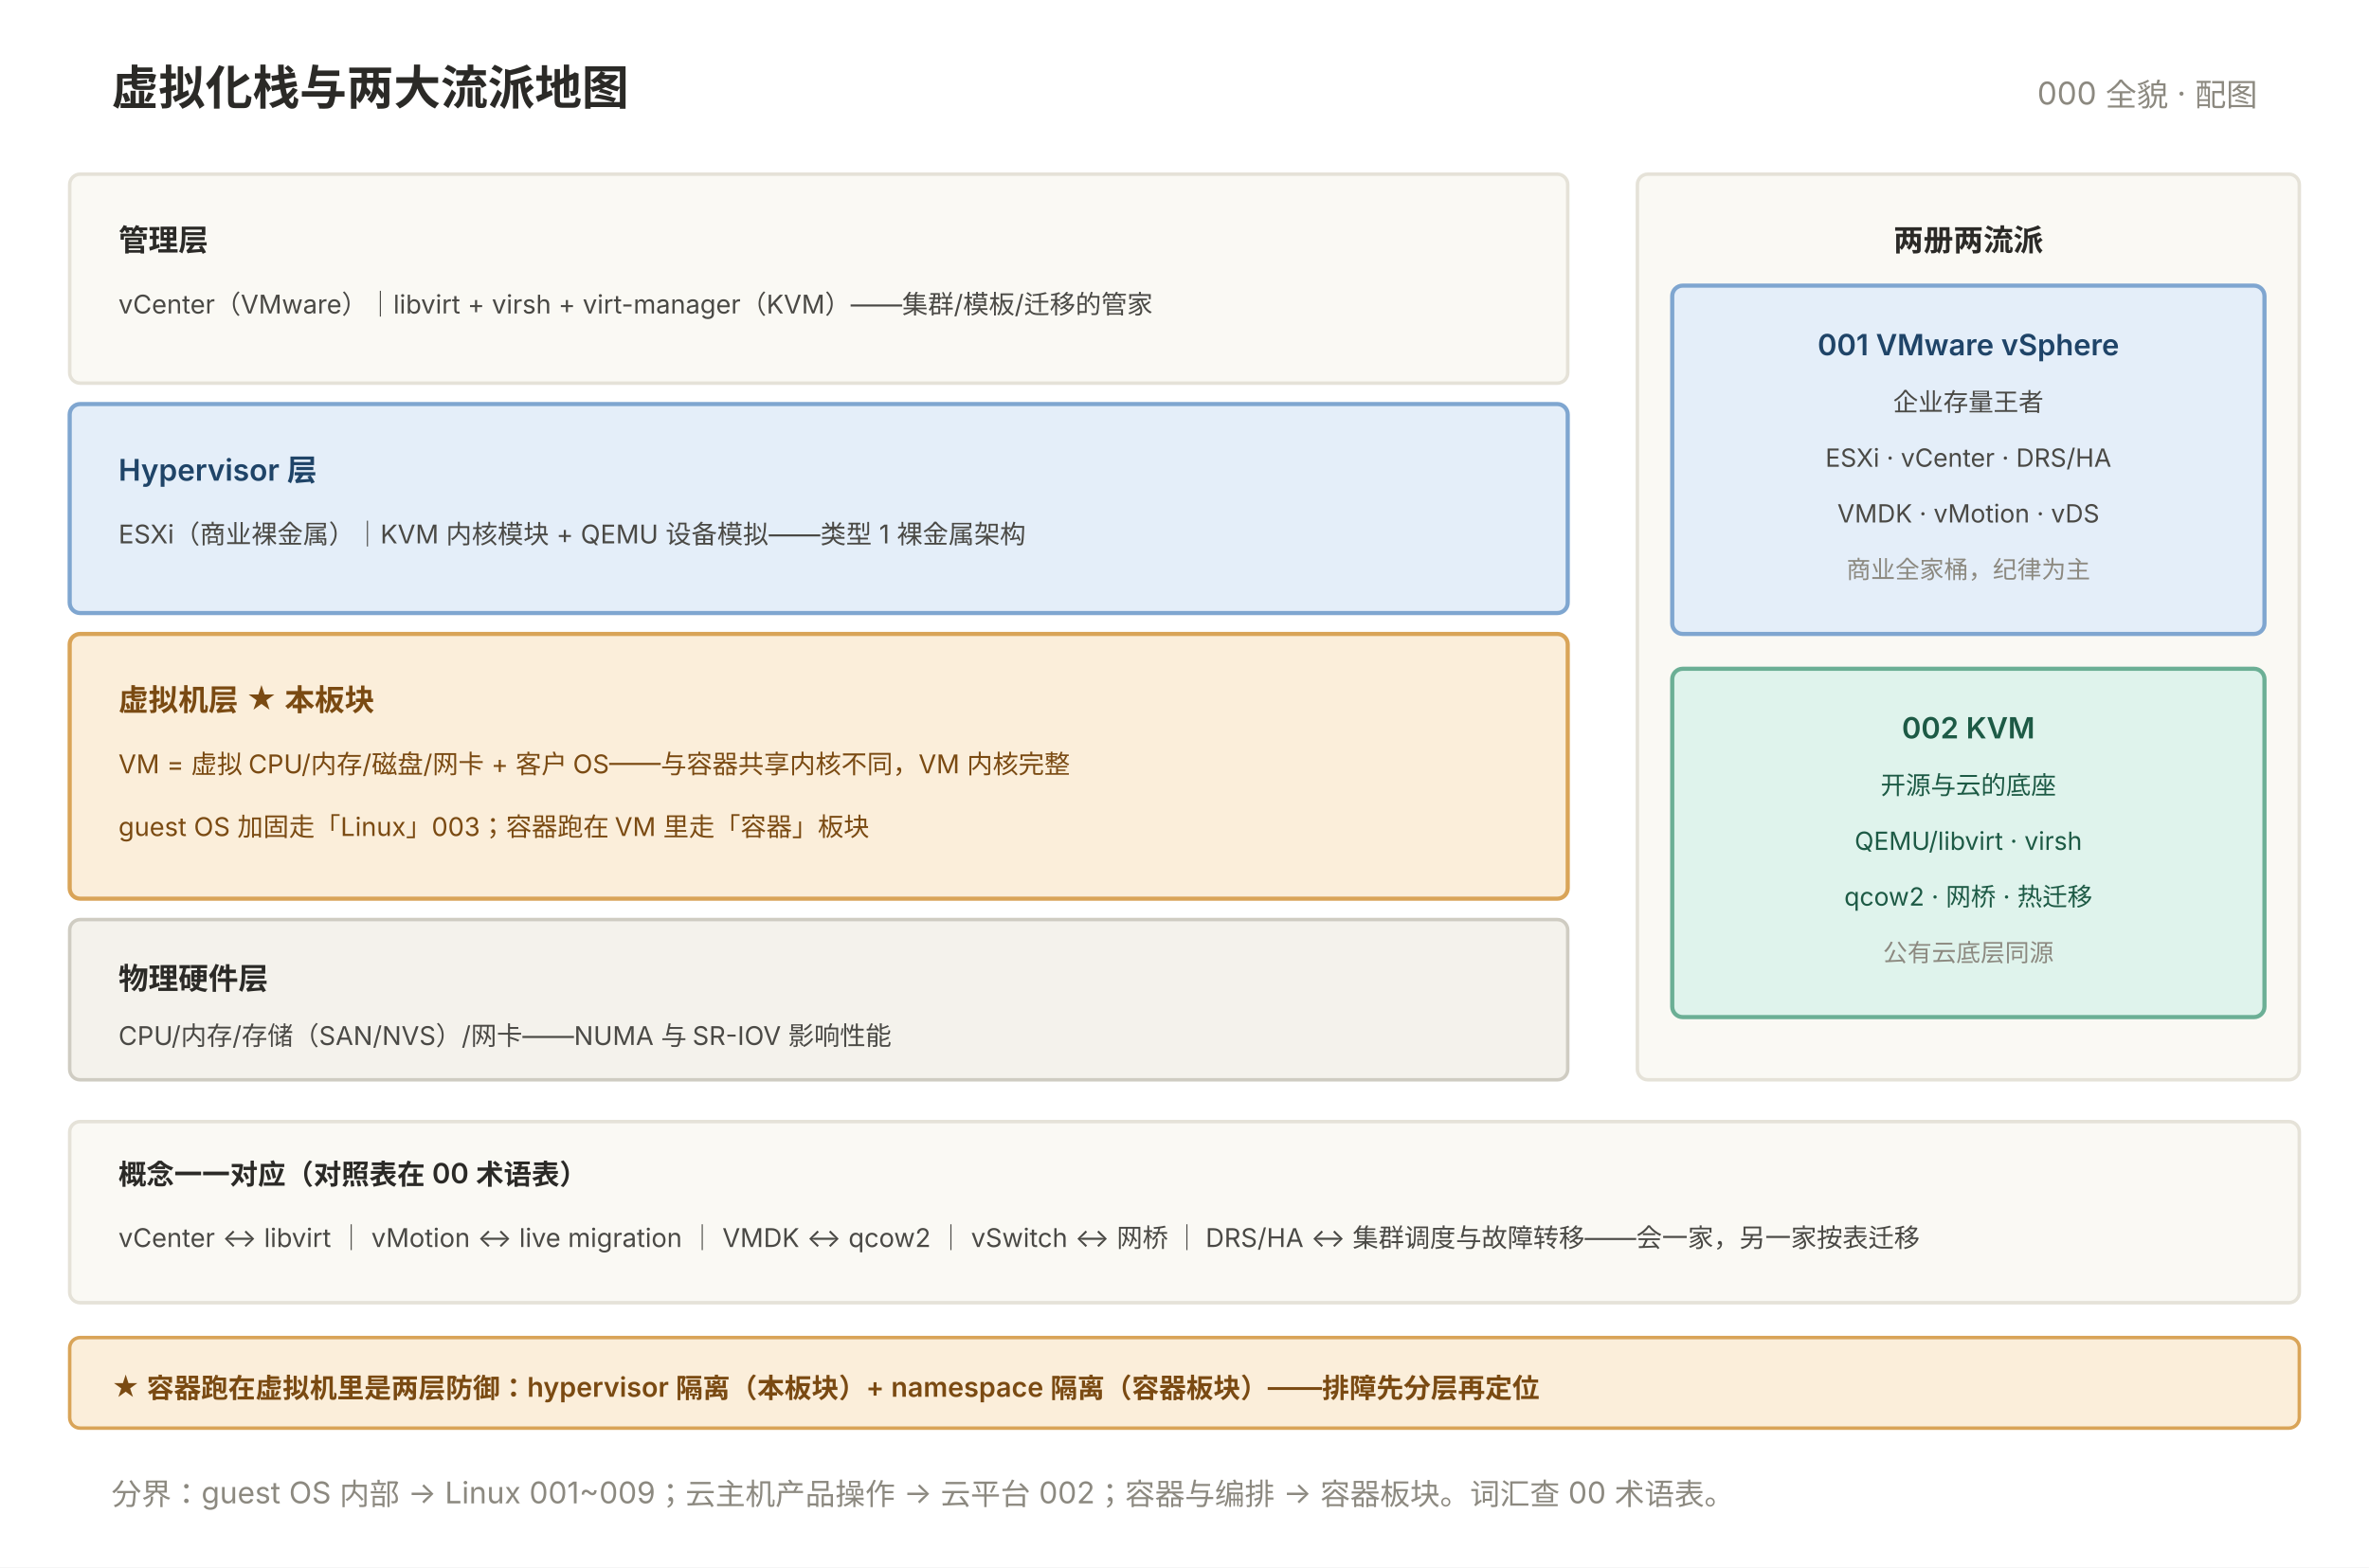
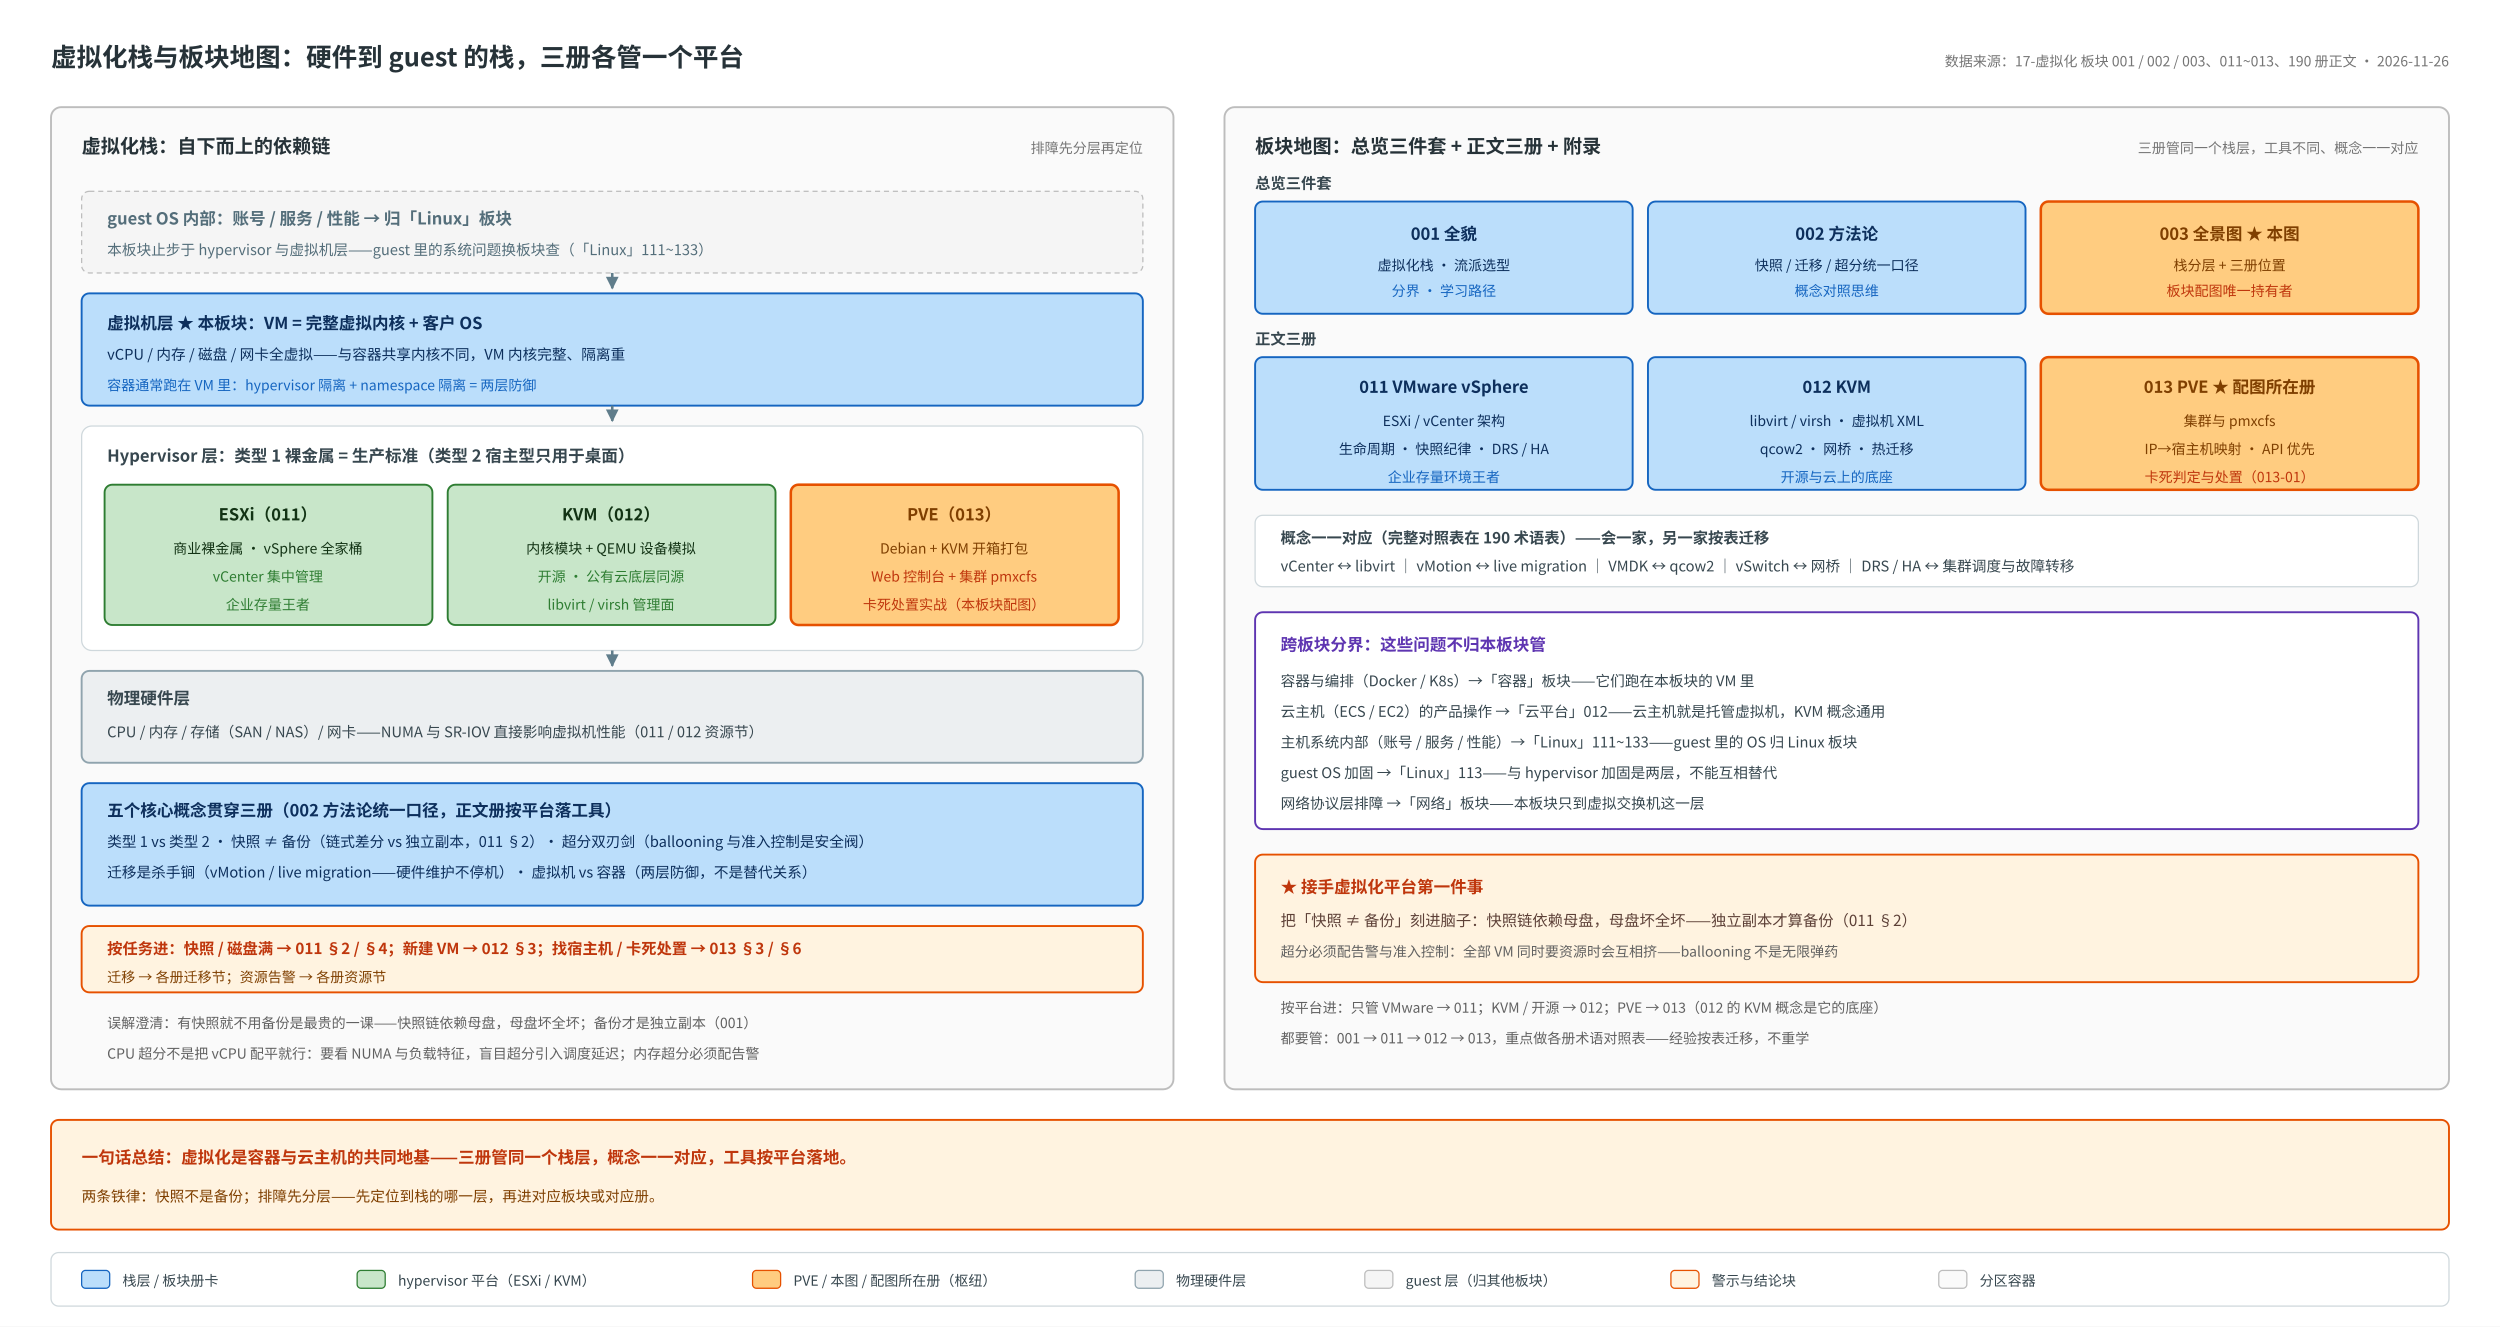
- <svg xmlns="http://www.w3.org/2000/svg" viewBox="0 0 1200 794.12" width="1200" height="794.12" font-family="-apple-system, 'Segoe UI', 'Microsoft YaHei', 'PingFang SC', sans-serif">
-   <g transform="scale(1.764706)">
-     <rect width="680" height="450" fill="#FFFFFF" />
-     <text x="32" y="30" font-size="13.5" font-weight="600" fill="#2B2A27">虚拟化栈与两大流派地图</text>
-     <text x="648" y="30" font-size="9" fill="#8C8980" text-anchor="end">000 全貌 · 配图</text>
-     <rect x="20" y="50" width="430" height="60" rx="3" fill="#FAF9F4" stroke="#E5E2D8" stroke-width="1" />
-     <text x="34" y="72" font-size="8.6" font-weight="600" fill="#2B2A27">管理层</text>
-     <text x="34" y="90" font-size="7.4" fill="#4A4945">vCenter（VMware）｜libvirt + virsh + virt-manager（KVM）——集群/模板/迁移的管家</text>
-     <rect x="20" y="116" width="430" height="60" rx="3" fill="#E4EEF9" stroke="#7FA6D0" stroke-width="1.2" />
-     <text x="34" y="138" font-size="8.6" font-weight="600" fill="#1F4468">Hypervisor 层</text>
-     <text x="34" y="156" font-size="7.4" fill="#4A4945">ESXi（商业裸金属）｜KVM 内核模块 + QEMU 设备模拟——类型 1 裸金属架构</text>
-     <rect x="20" y="182" width="430" height="76" rx="3" fill="#FBEEDA" stroke="#D9A458" stroke-width="1.2" />
-     <text x="34" y="204" font-size="8.6" font-weight="600" fill="#7A4A12">虚拟机层 ★ 本板块</text>
-     <text x="34" y="222" font-size="7.4" fill="#7A4A12">VM = 虚拟 CPU/内存/磁盘/网卡 + 客户 OS——与容器共享内核不同，VM 内核完整</text>
-     <text x="34" y="240" font-size="7.4" fill="#7A4A12">guest OS 加固走「Linux」003；容器跑在 VM 里走「容器」板块</text>
-     <rect x="20" y="264" width="430" height="46" rx="3" fill="#F4F2EC" stroke="#CFCCC2" stroke-width="1" />
-     <text x="34" y="284" font-size="8.6" font-weight="600" fill="#2B2A27">物理硬件层</text>
-     <text x="34" y="300" font-size="7.4" fill="#4A4945">CPU/内存/存储（SAN/NVS）/网卡——NUMA 与 SR-IOV 影响性能</text>
-     <rect x="470" y="50" width="190" height="260" rx="3" fill="#FAF9F4" stroke="#E5E2D8" stroke-width="1" />
-     <text x="565" y="72" font-size="8.6" font-weight="600" fill="#2B2A27" text-anchor="middle">两册两流派</text>
-     <rect x="480" y="82" width="170" height="100" rx="3" fill="#E4EEF9" stroke="#7FA6D0" stroke-width="1.2" />
-     <text x="565" y="102" font-size="8.4" font-weight="600" fill="#1F4468" text-anchor="middle">001 VMware vSphere</text>
-     <text x="565" y="118" font-size="7.2" fill="#4A4945" text-anchor="middle">企业存量王者</text>
-     <text x="565" y="134" font-size="7.2" fill="#4A4945" text-anchor="middle">ESXi · vCenter · DRS/HA</text>
-     <text x="565" y="150" font-size="7.2" fill="#4A4945" text-anchor="middle">VMDK · vMotion · vDS</text>
-     <text x="565" y="166" font-size="7" fill="#8C8980" text-anchor="middle">商业全家桶，纪律为主</text>
-     <rect x="480" y="192" width="170" height="100" rx="3" fill="#DFF3EC" stroke="#6BAF95" stroke-width="1.2" />
-     <text x="565" y="212" font-size="8.4" font-weight="600" fill="#1D5A45" text-anchor="middle">002 KVM</text>
-     <text x="565" y="228" font-size="7.2" fill="#1D5A45" text-anchor="middle">开源与云的底座</text>
-     <text x="565" y="244" font-size="7.2" fill="#1D5A45" text-anchor="middle">QEMU/libvirt · virsh</text>
-     <text x="565" y="260" font-size="7.2" fill="#1D5A45" text-anchor="middle">qcow2 · 网桥 · 热迁移</text>
-     <text x="565" y="276" font-size="7" fill="#8C8980" text-anchor="middle">公有云底层同源</text>
-     <rect x="20" y="322" width="640" height="52" rx="3" fill="#FAF9F4" stroke="#E5E2D8" stroke-width="1" />
-     <text x="34" y="340" font-size="8" font-weight="600" fill="#2B2A27">概念一一对应（对照表在 00 术语表）</text>
-     <text x="34" y="358" font-size="7.4" fill="#4A4945">vCenter ↔ libvirt ｜ vMotion ↔ live migration ｜ VMDK ↔ qcow2 ｜ vSwitch ↔ 网桥 ｜ DRS/HA ↔ 集群调度与故障转移——会一家，另一家按表迁移</text>
-     <rect x="20" y="384" width="640" height="26" rx="3" fill="#FBEEDA" stroke="#D9A458" stroke-width="1" />
-     <text x="32" y="401" font-size="7.8" font-weight="600" fill="#7A4A12">★ 容器跑在虚拟机里是两层防御：hypervisor 隔离（本板块）+ namespace 隔离（容器板块）——排障先分层再定位</text>
-     <text x="32" y="432" font-size="8.6" fill="#8C8980">分界：guest OS 内部 → Linux 001~009；云主机产品操作 → 云平台 002；容器与编排 → 容器板块。词汇查 00 术语表。</text>
-   </g>
+ <svg xmlns="http://www.w3.org/2000/svg" viewBox="0 0 1960 1040" font-family="'Microsoft YaHei','PingFang SC','Noto Sans CJK SC',sans-serif">
+   <defs>
+     <marker id="axGray" viewBox="0 0 10 10" refX="9" refY="5" markerWidth="10" markerHeight="10" markerUnits="userSpaceOnUse" orient="auto-start-reverse">
+       <path d="M 0 0 L 10 5 L 0 10 z" fill="#607d8b" />
+     </marker>
+   </defs>
+   <rect x="0" y="0" width="1960" height="1040" fill="#ffffff" />
+   <text x="40" y="52" font-size="20" font-weight="bold" fill="#263238">虚拟化栈与板块地图：硬件到 guest 的栈，三册各管一个平台</text>
+   <text x="1920" y="52" font-size="11" fill="#757575" text-anchor="end">数据来源：17-虚拟化 板块 001 / 002 / 003、011~013、190 册正文 · 2026-11-26</text>
+   <rect x="40" y="84" width="880" height="770" rx="8" fill="#fafafa" stroke="#bdbdbd" stroke-width="1.5" />
+   <text x="64" y="120" font-size="15" font-weight="bold" fill="#263238">虚拟化栈：自下而上的依赖链</text>
+   <text x="896" y="120" font-size="11" fill="#757575" text-anchor="end">排障先分层再定位</text>
+   <rect x="64" y="150" width="832" height="64" rx="6" fill="#f5f5f5" stroke="#bdbdbd" stroke-width="1" stroke-dasharray="4 3" />
+   <text x="84" y="176" font-size="13" font-weight="bold" fill="#546e7a">guest OS 内部：账号 / 服务 / 性能 → 归「Linux」板块</text>
+   <text x="84" y="200" font-size="11.5" fill="#546e7a">本板块止步于 hypervisor 与虚拟机层——guest 里的系统问题换板块查（「Linux」111~133）</text>
+   <line x1="480" y1="214" x2="480" y2="226" stroke="#607d8b" stroke-width="2" marker-end="url(#axGray)" />
+   <rect x="64" y="230" width="832" height="88" rx="6" fill="#bbdefb" stroke="#1565c0" stroke-width="1.5" />
+   <text x="84" y="258" font-size="13" font-weight="bold" fill="#0d2f5c">虚拟机层 ★ 本板块：VM = 完整虚拟内核 + 客户 OS</text>
+   <text x="84" y="282" font-size="11.5" fill="#0d2f5c">vCPU / 内存 / 磁盘 / 网卡全虚拟——与容器共享内核不同，VM 内核完整、隔离重</text>
+   <text x="84" y="306" font-size="11" fill="#1565c0">容器通常跑在 VM 里：hypervisor 隔离 + namespace 隔离 = 两层防御</text>
+   <line x1="480" y1="318" x2="480" y2="330" stroke="#607d8b" stroke-width="2" marker-end="url(#axGray)" />
+   <rect x="64" y="334" width="832" height="176" rx="8" fill="#ffffff" stroke="#cfd8dc" stroke-width="1" />
+   <text x="84" y="362" font-size="13" font-weight="bold" fill="#37474f">Hypervisor 层：类型 1 裸金属 = 生产标准（类型 2 宿主型只用于桌面）</text>
+   <rect x="82" y="380" width="257" height="110" rx="6" fill="#c8e6c9" stroke="#2e7d32" stroke-width="1.5" />
+   <text x="210" y="408" font-size="13" font-weight="bold" fill="#123314" text-anchor="middle">ESXi（011）</text>
+   <text x="210" y="434" font-size="11" fill="#123314" text-anchor="middle">商业裸金属 · vSphere 全家桶</text>
+   <text x="210" y="456" font-size="11" fill="#2e7d32" text-anchor="middle">vCenter 集中管理</text>
+   <text x="210" y="478" font-size="11" fill="#2e7d32" text-anchor="middle">企业存量王者</text>
+   <rect x="351" y="380" width="257" height="110" rx="6" fill="#c8e6c9" stroke="#2e7d32" stroke-width="1.5" />
+   <text x="479" y="408" font-size="13" font-weight="bold" fill="#123314" text-anchor="middle">KVM（012）</text>
+   <text x="479" y="434" font-size="11" fill="#123314" text-anchor="middle">内核模块 + QEMU 设备模拟</text>
+   <text x="479" y="456" font-size="11" fill="#2e7d32" text-anchor="middle">开源 · 公有云底层同源</text>
+   <text x="479" y="478" font-size="11" fill="#2e7d32" text-anchor="middle">libvirt / virsh 管理面</text>
+   <rect x="620" y="380" width="257" height="110" rx="6" fill="#ffcc80" stroke="#e65100" stroke-width="2" />
+   <text x="748" y="408" font-size="13" font-weight="bold" fill="#7f3f00" text-anchor="middle">PVE（013）</text>
+   <text x="748" y="434" font-size="11" fill="#7f3f00" text-anchor="middle">Debian + KVM 开箱打包</text>
+   <text x="748" y="456" font-size="11" fill="#bf360c" text-anchor="middle">Web 控制台 + 集群 pmxcfs</text>
+   <text x="748" y="478" font-size="11" fill="#bf360c" text-anchor="middle">卡死处置实战（本板块配图）</text>
+   <line x1="480" y1="510" x2="480" y2="522" stroke="#607d8b" stroke-width="2" marker-end="url(#axGray)" />
+   <rect x="64" y="526" width="832" height="72" rx="6" fill="#eceff1" stroke="#90a4ae" stroke-width="1.5" />
+   <text x="84" y="552" font-size="13" font-weight="bold" fill="#37474f">物理硬件层</text>
+   <text x="84" y="578" font-size="11.5" fill="#37474f">CPU / 内存 / 存储（SAN / NAS）/ 网卡——NUMA 与 SR-IOV 直接影响虚拟机性能（011 / 012 资源节）</text>
+   <rect x="64" y="614" width="832" height="96" rx="6" fill="#bbdefb" stroke="#1565c0" stroke-width="1.5" />
+   <text x="84" y="640" font-size="13" font-weight="bold" fill="#0d2f5c">五个核心概念贯穿三册（002 方法论统一口径，正文册按平台落工具）</text>
+   <text x="84" y="664" font-size="11.5" fill="#0d2f5c">类型 1 vs 类型 2 · 快照 ≠ 备份（链式差分 vs 独立副本，011 §2）· 超分双刃剑（ballooning 与准入控制是安全阀）</text>
+   <text x="84" y="688" font-size="11.5" fill="#0d2f5c">迁移是杀手锏（vMotion / live migration——硬件维护不停机）· 虚拟机 vs 容器（两层防御，不是替代关系）</text>
+   <rect x="64" y="726" width="832" height="52" rx="6" fill="#fff3e0" stroke="#e65100" stroke-width="1.5" />
+   <text x="84" y="748" font-size="12" font-weight="bold" fill="#bf360c">按任务进：快照 / 磁盘满 → 011 §2 / §4；新建 VM → 012 §3；找宿主机 / 卡死处置 → 013 §3 / §6</text>
+   <text x="84" y="770" font-size="11" fill="#7f3f00">迁移 → 各册迁移节；资源告警 → 各册资源节</text>
+   <text x="84" y="806" font-size="11" fill="#616161">误解澄清：有快照就不用备份是最贵的一课——快照链依赖母盘，母盘坏全坏；备份才是独立副本（001）</text>
+   <text x="84" y="830" font-size="11" fill="#616161">CPU 超分不是把 vCPU 配平就行：要看 NUMA 与负载特征，盲目超分引入调度延迟；内存超分必须配告警</text>
+   <rect x="960" y="84" width="960" height="770" rx="8" fill="#fafafa" stroke="#bdbdbd" stroke-width="1.5" />
+   <text x="984" y="120" font-size="15" font-weight="bold" fill="#263238">板块地图：总览三件套 + 正文三册 + 附录</text>
+   <text x="1896" y="120" font-size="11" fill="#757575" text-anchor="end">三册管同一个栈层，工具不同、概念一一对应</text>
+   <text x="984" y="148" font-size="12" font-weight="bold" fill="#37474f">总览三件套</text>
+   <rect x="984" y="158" width="296" height="88" rx="6" fill="#bbdefb" stroke="#1565c0" stroke-width="1.5" />
+   <text x="1132" y="188" font-size="13" font-weight="bold" fill="#0d2f5c" text-anchor="middle">001 全貌</text>
+   <text x="1132" y="212" font-size="11" fill="#0d2f5c" text-anchor="middle">虚拟化栈 · 流派选型</text>
+   <text x="1132" y="232" font-size="11" fill="#1565c0" text-anchor="middle">分界 · 学习路径</text>
+   <rect x="1292" y="158" width="296" height="88" rx="6" fill="#bbdefb" stroke="#1565c0" stroke-width="1.5" />
+   <text x="1440" y="188" font-size="13" font-weight="bold" fill="#0d2f5c" text-anchor="middle">002 方法论</text>
+   <text x="1440" y="212" font-size="11" fill="#0d2f5c" text-anchor="middle">快照 / 迁移 / 超分统一口径</text>
+   <text x="1440" y="232" font-size="11" fill="#1565c0" text-anchor="middle">概念对照思维</text>
+   <rect x="1600" y="158" width="296" height="88" rx="6" fill="#ffcc80" stroke="#e65100" stroke-width="2" />
+   <text x="1748" y="188" font-size="13" font-weight="bold" fill="#7f3f00" text-anchor="middle">003 全景图 ★ 本图</text>
+   <text x="1748" y="212" font-size="11" fill="#7f3f00" text-anchor="middle">栈分层 + 三册位置</text>
+   <text x="1748" y="232" font-size="11" fill="#bf360c" text-anchor="middle">板块配图唯一持有者</text>
+   <text x="984" y="270" font-size="12" font-weight="bold" fill="#37474f">正文三册</text>
+   <rect x="984" y="280" width="296" height="104" rx="6" fill="#bbdefb" stroke="#1565c0" stroke-width="1.5" />
+   <text x="1132" y="308" font-size="13" font-weight="bold" fill="#0d2f5c" text-anchor="middle">011 VMware vSphere</text>
+   <text x="1132" y="334" font-size="11" fill="#0d2f5c" text-anchor="middle">ESXi / vCenter 架构</text>
+   <text x="1132" y="356" font-size="11" fill="#0d2f5c" text-anchor="middle">生命周期 · 快照纪律 · DRS / HA</text>
+   <text x="1132" y="378" font-size="11" fill="#1565c0" text-anchor="middle">企业存量环境王者</text>
+   <rect x="1292" y="280" width="296" height="104" rx="6" fill="#bbdefb" stroke="#1565c0" stroke-width="1.5" />
+   <text x="1440" y="308" font-size="13" font-weight="bold" fill="#0d2f5c" text-anchor="middle">012 KVM</text>
+   <text x="1440" y="334" font-size="11" fill="#0d2f5c" text-anchor="middle">libvirt / virsh · 虚拟机 XML</text>
+   <text x="1440" y="356" font-size="11" fill="#0d2f5c" text-anchor="middle">qcow2 · 网桥 · 热迁移</text>
+   <text x="1440" y="378" font-size="11" fill="#1565c0" text-anchor="middle">开源与云上的底座</text>
+   <rect x="1600" y="280" width="296" height="104" rx="6" fill="#ffcc80" stroke="#e65100" stroke-width="2" />
+   <text x="1748" y="308" font-size="13" font-weight="bold" fill="#7f3f00" text-anchor="middle">013 PVE ★ 配图所在册</text>
+   <text x="1748" y="334" font-size="11" fill="#7f3f00" text-anchor="middle">集群与 pmxcfs</text>
+   <text x="1748" y="356" font-size="11" fill="#7f3f00" text-anchor="middle">IP→宿主机映射 · API 优先</text>
+   <text x="1748" y="378" font-size="11" fill="#bf360c" text-anchor="middle">卡死判定与处置（013-01）</text>
+   <rect x="984" y="404" width="912" height="56" rx="6" fill="#ffffff" stroke="#cfd8dc" stroke-width="1" />
+   <text x="1004" y="426" font-size="12" font-weight="bold" fill="#37474f">概念一一对应（完整对照表在 190 术语表）——会一家，另一家按表迁移</text>
+   <text x="1004" y="448" font-size="11.5" fill="#37474f">vCenter ↔ libvirt ｜ vMotion ↔ live migration ｜ VMDK ↔ qcow2 ｜ vSwitch ↔ 网桥 ｜ DRS / HA ↔ 集群调度与故障转移</text>
+   <rect x="984" y="480" width="912" height="170" rx="6" fill="#ffffff" stroke="#5e35b1" stroke-width="1.5" />
+   <text x="1004" y="510" font-size="13" font-weight="bold" fill="#5e35b1">跨板块分界：这些问题不归本板块管</text>
+   <text x="1004" y="538" font-size="11.5" fill="#37474f">容器与编排（Docker / K8s）→「容器」板块——它们跑在本板块的 VM 里</text>
+   <text x="1004" y="562" font-size="11.5" fill="#37474f">云主机（ECS / EC2）的产品操作 →「云平台」012——云主机就是托管虚拟机，KVM 概念通用</text>
+   <text x="1004" y="586" font-size="11.5" fill="#37474f">主机系统内部（账号 / 服务 / 性能）→「Linux」111~133——guest 里的 OS 归 Linux 板块</text>
+   <text x="1004" y="610" font-size="11.5" fill="#37474f">guest OS 加固 →「Linux」113——与 hypervisor 加固是两层，不能互相替代</text>
+   <text x="1004" y="634" font-size="11.5" fill="#37474f">网络协议层排障 →「网络」板块——本板块只到虚拟交换机这一层</text>
+   <rect x="984" y="670" width="912" height="100" rx="6" fill="#fff3e0" stroke="#e65100" stroke-width="1.5" />
+   <text x="1004" y="700" font-size="13" font-weight="bold" fill="#bf360c">★ 接手虚拟化平台第一件事</text>
+   <text x="1004" y="726" font-size="12" fill="#5d4037">把「快照 ≠ 备份」刻进脑子：快照链依赖母盘，母盘坏全坏——独立副本才算备份（011 §2）</text>
+   <text x="1004" y="750" font-size="11" fill="#616161">超分必须配告警与准入控制：全部 VM 同时要资源时会互相挤——ballooning 不是无限弹药</text>
+   <text x="1004" y="794" font-size="11" fill="#616161">按平台进：只管 VMware → 011；KVM / 开源 → 012；PVE → 013（012 的 KVM 概念是它的底座）</text>
+   <text x="1004" y="818" font-size="11" fill="#616161">都要管：001 → 011 → 012 → 013，重点做各册术语对照表——经验按表迁移，不重学</text>
+   <rect x="40" y="878" width="1880" height="86" rx="6" fill="#fff3e0" stroke="#e65100" stroke-width="1.5" />
+   <text x="64" y="912" font-size="13" font-weight="bold" fill="#bf360c">一句话总结：虚拟化是容器与云主机的共同地基——三册管同一个栈层，概念一一对应，工具按平台落地。</text>
+   <text x="64" y="942" font-size="11.5" fill="#7f3f00">两条铁律：快照不是备份；排障先分层——先定位到栈的哪一层，再进对应板块或对应册。</text>
+   <rect x="40" y="982" width="1880" height="42" rx="6" fill="#ffffff" stroke="#cfd8dc" stroke-width="1" />
+   <rect x="64" y="996" width="22" height="14" rx="3" fill="#bbdefb" stroke="#1565c0" stroke-width="1" />
+   <text x="96" y="1008" font-size="11" fill="#37474f">栈层 / 板块册卡</text>
+   <rect x="280" y="996" width="22" height="14" rx="3" fill="#c8e6c9" stroke="#2e7d32" stroke-width="1" />
+   <text x="312" y="1008" font-size="11" fill="#37474f">hypervisor 平台（ESXi / KVM）</text>
+   <rect x="590" y="996" width="22" height="14" rx="3" fill="#ffcc80" stroke="#e65100" stroke-width="1" />
+   <text x="622" y="1008" font-size="11" fill="#37474f">PVE / 本图 / 配图所在册（枢纽）</text>
+   <rect x="890" y="996" width="22" height="14" rx="3" fill="#eceff1" stroke="#90a4ae" stroke-width="1" />
+   <text x="922" y="1008" font-size="11" fill="#37474f">物理硬件层</text>
+   <rect x="1070" y="996" width="22" height="14" rx="3" fill="#f5f5f5" stroke="#bdbdbd" stroke-width="1" />
+   <text x="1102" y="1008" font-size="11" fill="#37474f">guest 层（归其他板块）</text>
+   <rect x="1310" y="996" width="22" height="14" rx="3" fill="#fff3e0" stroke="#e65100" stroke-width="1" />
+   <text x="1342" y="1008" font-size="11" fill="#37474f">警示与结论块</text>
+   <rect x="1520" y="996" width="22" height="14" rx="3" fill="#fafafa" stroke="#bdbdbd" stroke-width="1" />
+   <text x="1552" y="1008" font-size="11" fill="#37474f">分区容器</text>
</svg>
